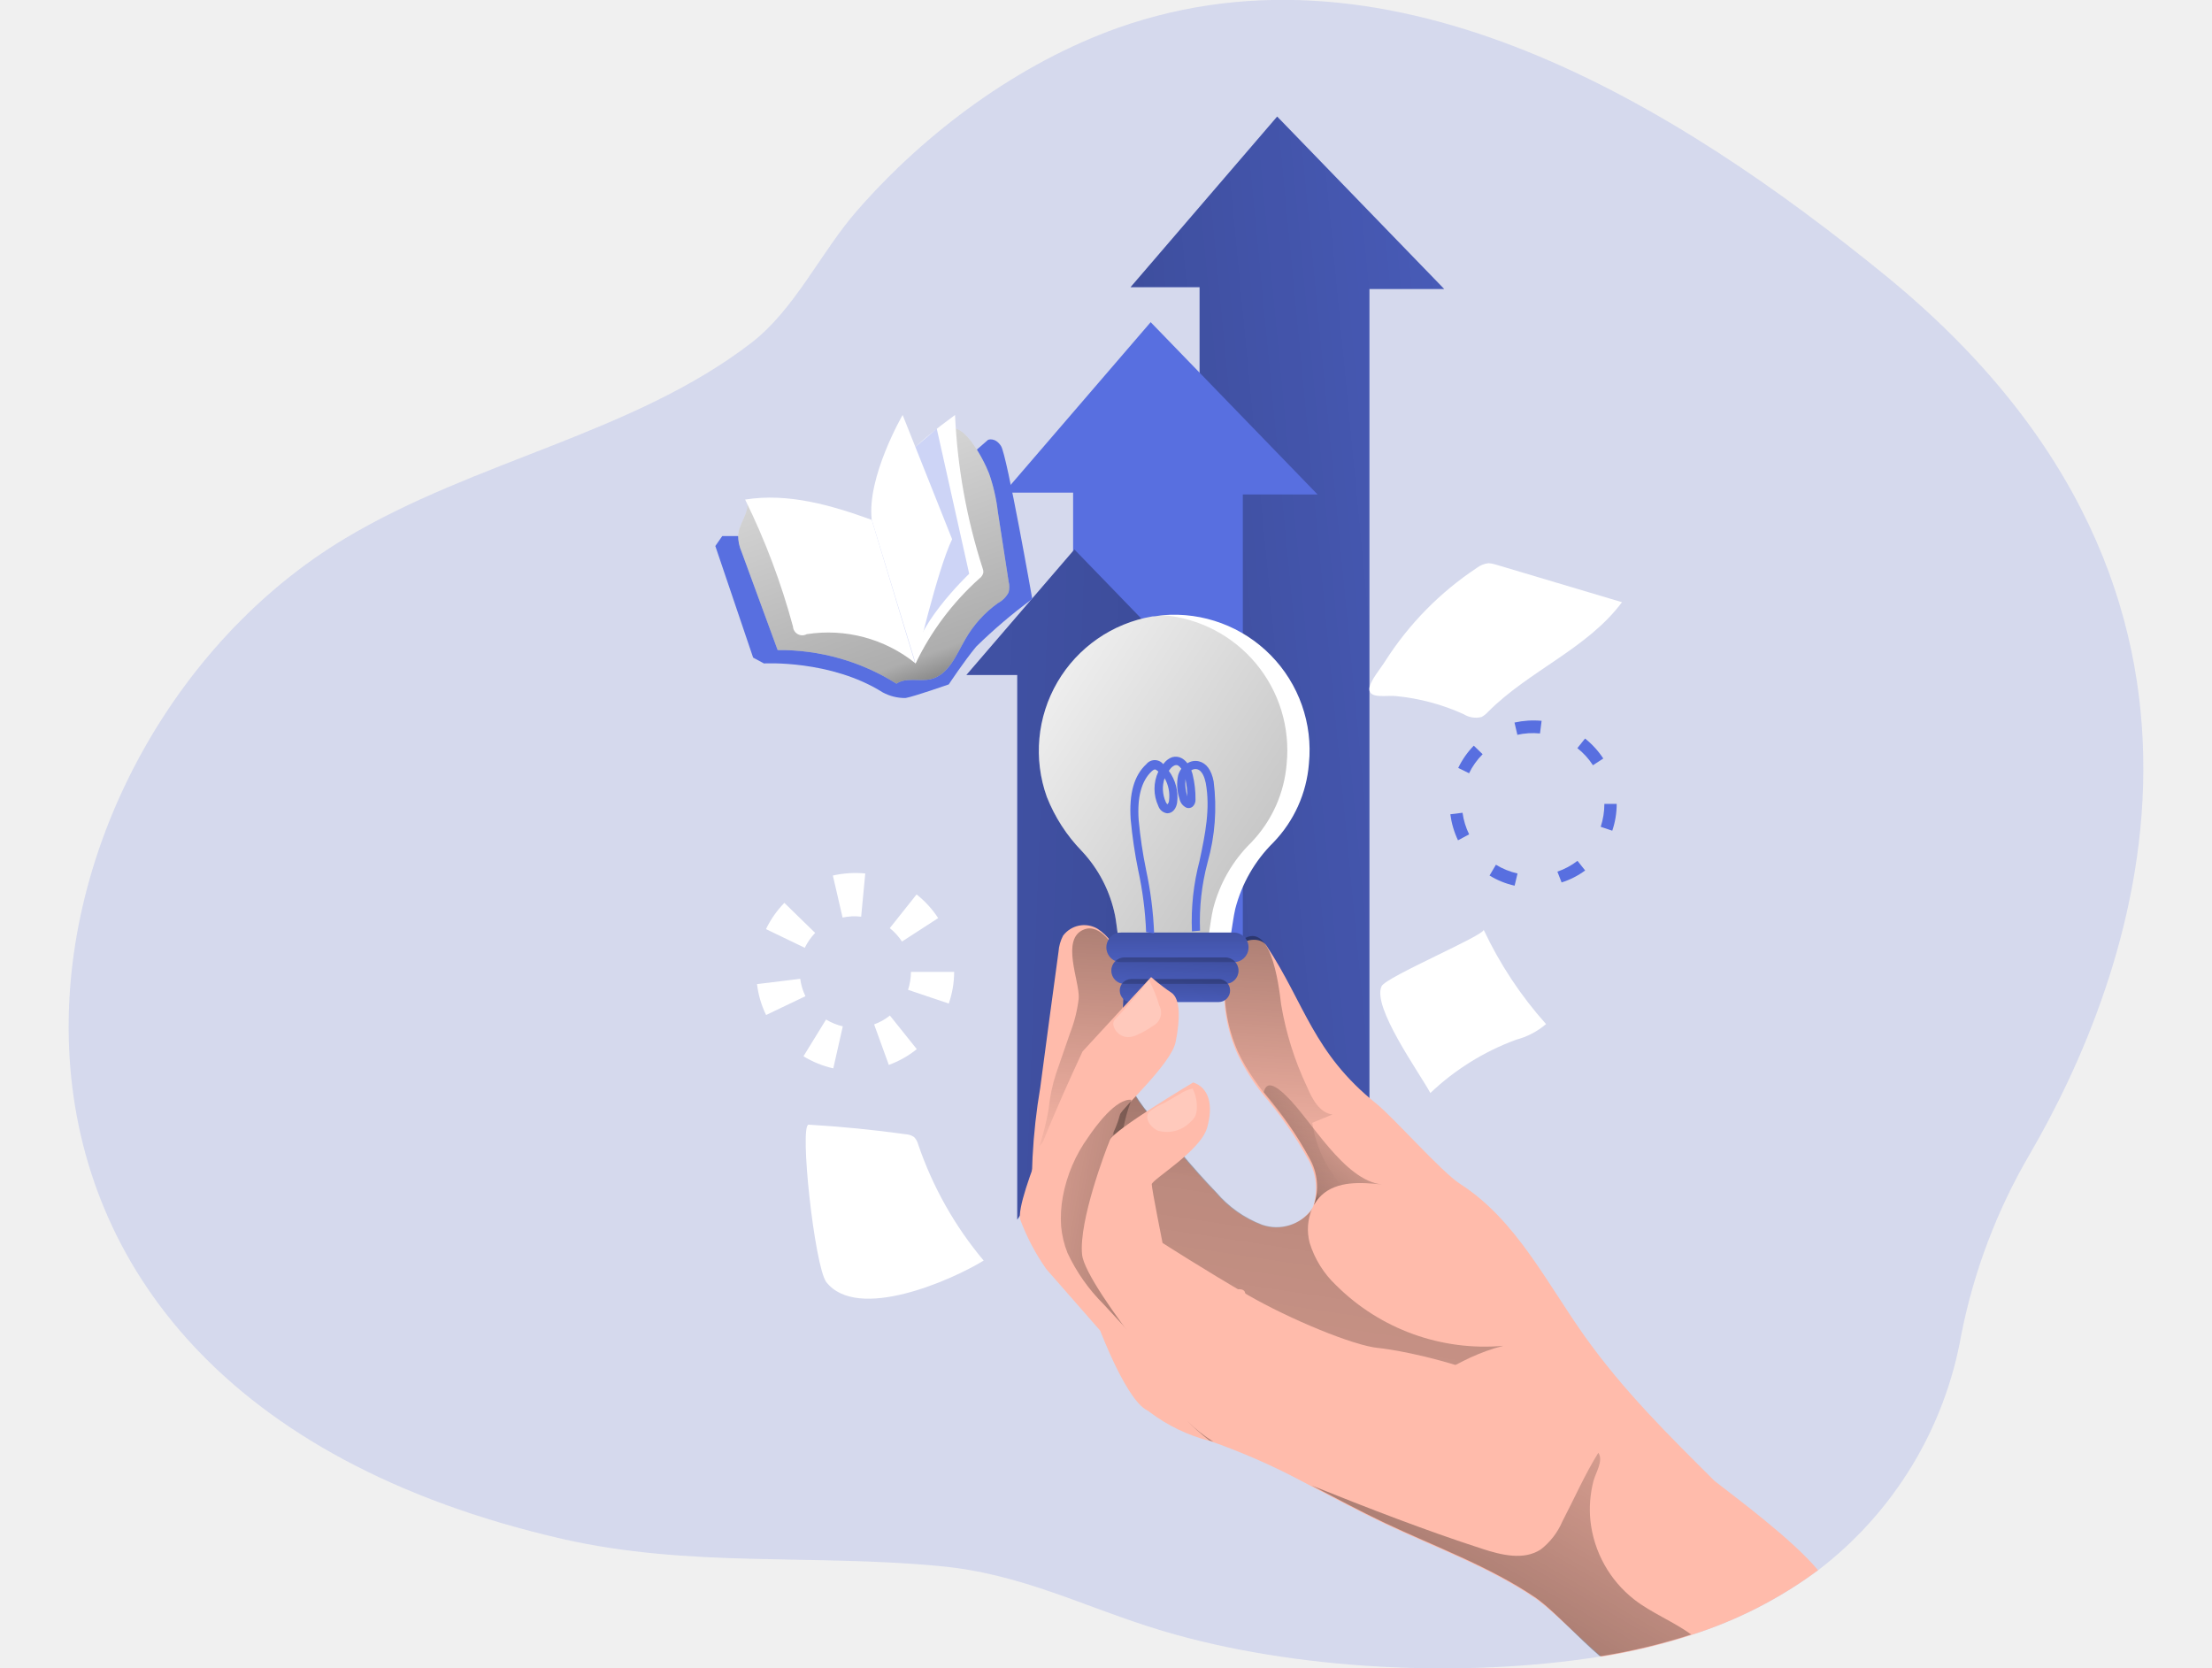
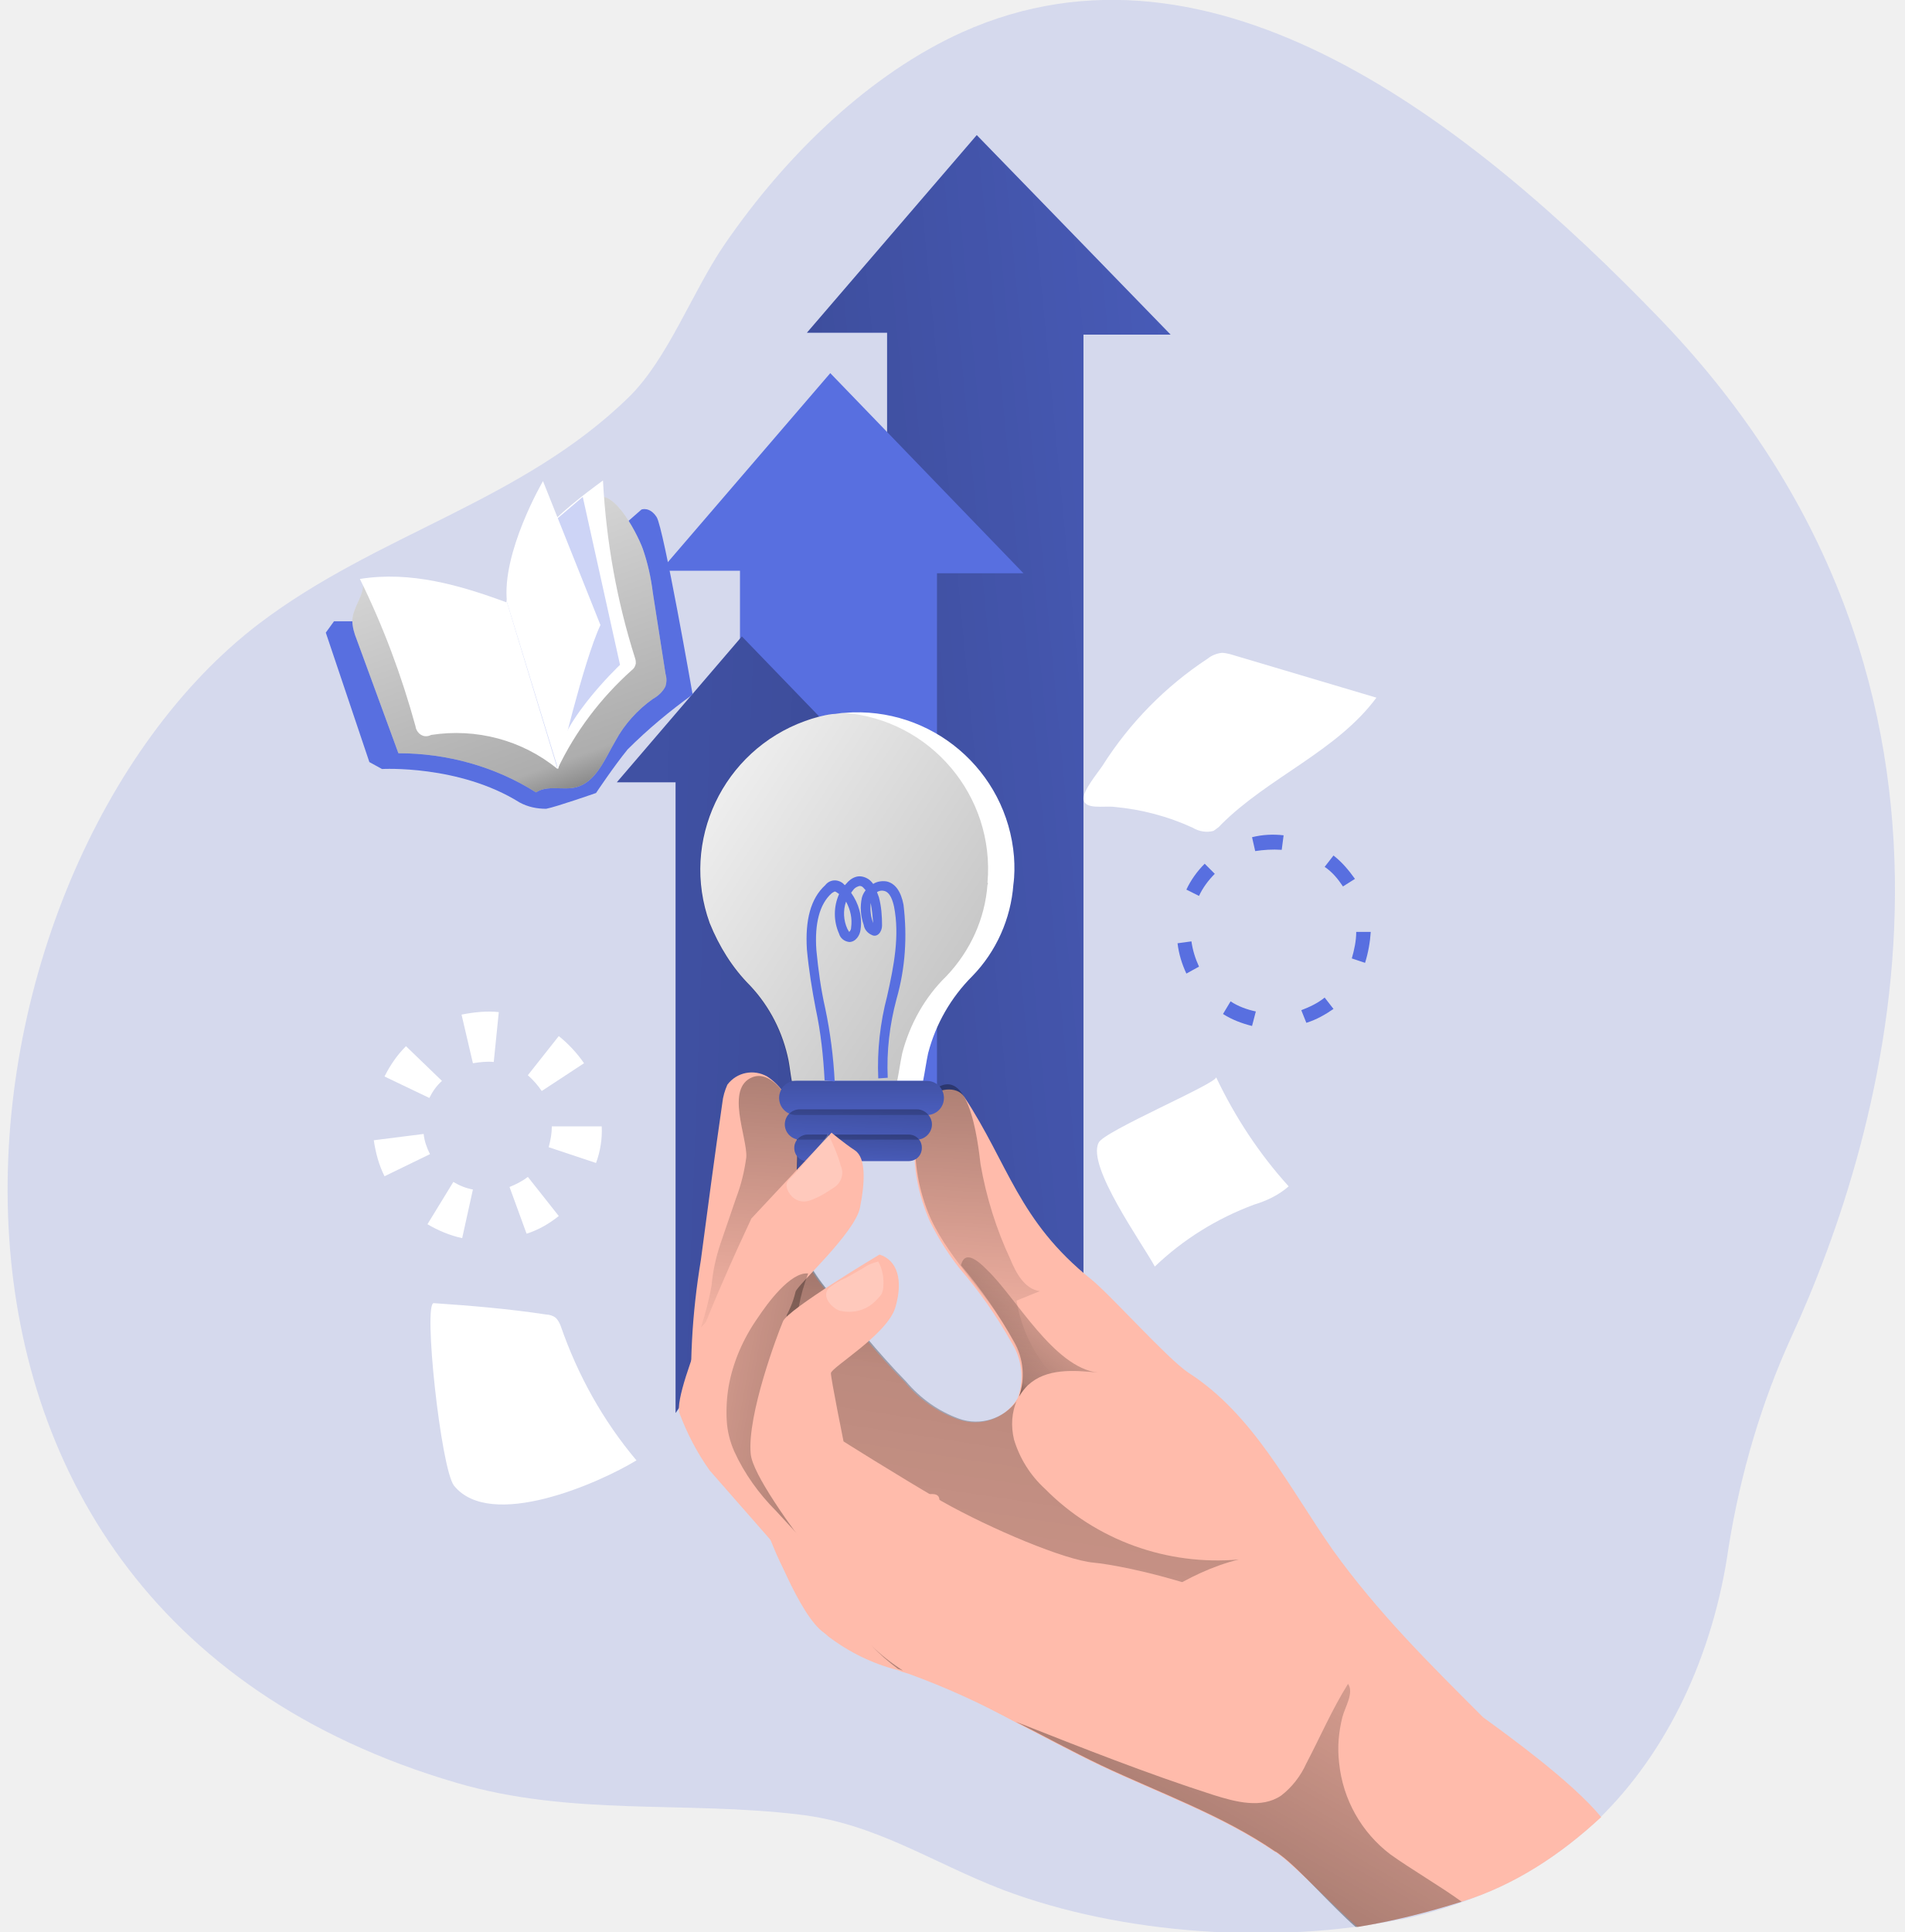
- <svg xmlns="http://www.w3.org/2000/svg" xmlns:xlink="http://www.w3.org/1999/xlink" id="Layer_1" data-name="Layer 1" viewBox="0 0 192.05 154.33" width="406" height="306" class="illustration styles_illustrationTablet__1DWOa">
-   <defs>
-     <linearGradient id="linear-gradient" x1="68.94" y1="61.82" x2="175.79" y2="51.55" gradientUnits="userSpaceOnUse">
-       <stop offset="0.01" />
-       <stop offset="0.13" stop-opacity="0.69" />
-       <stop offset="0.25" stop-opacity="0.32" />
-       <stop offset="1" stop-opacity="0" />
-     </linearGradient>
-     <linearGradient id="linear-gradient-2" x1="148.15" y1="83.99" x2="-27.05" y2="77.57" xlink:href="#linear-gradient" />
-     <linearGradient id="linear-gradient-3" x1="125.45" y1="117.39" x2="133.94" y2="106.34" gradientUnits="userSpaceOnUse">
-       <stop offset="0.01" />
-       <stop offset="0.08" stop-opacity="0.69" />
-       <stop offset="0.21" stop-opacity="0.32" />
-       <stop offset="1" stop-opacity="0" />
-     </linearGradient>
-     <linearGradient id="linear-gradient-4" x1="136.03" y1="70.41" x2="115.61" y2="204.53" xlink:href="#linear-gradient-3" />
-     <linearGradient id="linear-gradient-5" x1="120.25" y1="86.57" x2="118.56" y2="115.71" xlink:href="#linear-gradient-3" />
-     <linearGradient id="linear-gradient-6" x1="151.57" y1="102.32" x2="95.16" y2="65.36" xlink:href="#linear-gradient" />
-     <linearGradient id="linear-gradient-7" x1="102.66" y1="82.43" x2="102.63" y2="92.77" xlink:href="#linear-gradient" />
-     <linearGradient id="linear-gradient-8" x1="102.71" y1="84.95" x2="102.06" y2="95.47" xlink:href="#linear-gradient" />
-     <linearGradient id="linear-gradient-9" x1="102.57" y1="87.8" x2="102.21" y2="96.23" xlink:href="#linear-gradient" />
-     <linearGradient id="linear-gradient-10" x1="119.33" y1="120.8" x2="92.44" y2="116.02" xlink:href="#linear-gradient-3" />
-     <linearGradient id="linear-gradient-11" x1="118.23" y1="139.25" x2="118.91" y2="138.08" xlink:href="#linear-gradient-3" />
-     <linearGradient id="linear-gradient-12" x1="140.61" y1="160.75" x2="161.44" y2="124.7" xlink:href="#linear-gradient-3" />
-     <linearGradient id="linear-gradient-13" x1="96.77" y1="79.52" x2="79.1" y2="30.37" xlink:href="#linear-gradient" />
-   </defs>
-   <path d="M195.33,113.16A53.59,53.59,0,0,0,189,129.85a35.06,35.06,0,0,1-13.25,21.81,40,40,0,0,1-11.75,6,55.59,55.59,0,0,1-8.32,2l-.15,0c-12.6,2-28.29,1.26-40.49-2.39-7.2-2.16-12.94-5.3-20.7-6-11.74-1.11-23.14.16-34.82-2.5C-3.26,134.37,7.33,75.37,39.38,56.16,51.44,48.93,66.12,46.43,77,38.05c4-3.08,6.42-8.36,9.71-12.15,6.41-7.37,15-13.71,24.21-17C136.55-.15,162.8,16.19,182,31.84,218.56,61.68,204.6,97.24,195.33,113.16Z" transform="translate(-13.8 -6.32)" fill="#586FE0" opacity="0.18" style="isolation: isolate;" />
-   <polygon points="104.69 88.86 104.69 26.58 98.3 26.58 111.87 10.79 127.33 26.75 120.41 26.75 120.41 103.77 104.69 88.86" fill="#586FE0" />
-   <polygon points="104.69 88.86 104.69 26.58 98.3 26.58 111.87 10.79 127.33 26.75 120.41 26.75 120.41 103.77 104.69 88.86" fill="url(#linear-gradient)" />
-   <polygon points="92.98 90.22 92.98 45.6 86.58 45.6 100.16 29.82 115.61 45.77 108.69 45.77 108.69 90.62 92.98 90.22" fill="#586FE0" />
-   <polygon points="87.81 112.89 87.81 62.48 83.1 62.48 93.1 50.86 104.47 62.6 99.38 62.6 99.38 95.61 87.81 112.89" fill="#586FE0" />
-   <polygon points="87.81 112.89 87.81 62.48 83.1 62.48 93.1 50.86 104.47 62.6 99.38 62.6 99.38 95.61 87.81 112.89" fill="url(#linear-gradient-2)" />
-   <path d="M175.74,151.66a40,40,0,0,1-11.75,6,55.59,55.59,0,0,1-8.32,2c-2-1.75-4.27-4-5.71-5.11-.16-.12-.3-.23-.44-.32-4.21-2.85-9.29-4.7-13.88-6.87-2.3-1.09-4.53-2.3-6.79-3.47a63.75,63.75,0,0,0-8.58-3.9l-.5-.17-.38-.13a15.78,15.78,0,0,1-5.5-2.65c-1.64-1.43-2.58-3.47-3.6-5.38-1.57-2.94-2.11-6.79-5.22-8-1.41-.54-1.88-2.27-2-3.75a55.53,55.53,0,0,1,.67-12.93q.83-6.28,1.69-12.57a3.77,3.77,0,0,1,.42-1.48,2.44,2.44,0,0,1,3.18-.65,4.59,4.59,0,0,1,2,2.84c1.08,3.81-.63,8.15,1,11.73l0,.07a13.86,13.86,0,0,0,1.76,2.56c2,2.48,4,5,6.19,7.22a10.26,10.26,0,0,0,4.24,3,4,4,0,0,0,4.63-1.44.05.05,0,0,0,0,0l.14-.25a5.32,5.32,0,0,0-.43-4.35,36.34,36.34,0,0,0-4.22-6.06,20.37,20.37,0,0,1-2.33-3.7,14.06,14.06,0,0,1-1.21-6.86,4.76,4.76,0,0,1,1-3c.76-.79,2.31-1.08,2.9-.16,3.53,5.36,4.32,9.92,10.12,14.57,1.57,1.25,6.09,6.37,7.78,7.45,5.17,3.31,8,9.14,11.57,14.15s7.77,9.15,12,13.36C168,144.84,173.34,148.78,175.74,151.66Z" transform="translate(-13.8 -6.32)" fill="#ffbbab" />
-   <path d="M128.65,113.5a35.92,35.92,0,0,0-4.22-6.08c.19-.82.74-1,2.12.38,2.26,2.17,5.29,7.78,8.83,8.16-1.95-.21-4.16-.35-5.61,1a3.49,3.49,0,0,0-.69.89A5.27,5.27,0,0,0,128.65,113.5Z" transform="translate(-13.8 -6.32)" fill="url(#linear-gradient-3)" />
-   <path d="M146.61,130.89c-8.55,2.14-12.74,10.91-17.14,3.27-.42,1.73-6.37-9.45-6.79-7.72.66-2.62-6.38,2.27-8.47.56s.88-9.94-1.56-8.76A17.15,17.15,0,0,1,110.89,106l1.2.9a13.93,13.93,0,0,0,1.76,2.57c2,2.47,4,4.94,6.19,7.21a10.47,10.47,0,0,0,4.24,3,4.09,4.09,0,0,0,4.63-1.44.09.09,0,0,0,0-.06,4.91,4.91,0,0,0-.23,3.19,9.1,9.1,0,0,0,2.46,3.93A19.48,19.48,0,0,0,146.61,130.89Z" transform="translate(-13.8 -6.32)" fill="url(#linear-gradient-4)" />
-   <path d="M133.52,117.76a9.86,9.86,0,0,1-5.19,4.94,44.85,44.85,0,0,0,3.64,5.2,41.49,41.49,0,0,1-6.44-4.65c-2-1.81-4.41-4-7.08-3.41-1.82.39-3.46,2.06-5.39.51a3.92,3.92,0,0,1-1.22-1.82c-.64-2-1.32-3.94-1.85-6a9.92,9.92,0,0,1-.53-2.75c0-.49.37-1.85-.6-1.38a16.36,16.36,0,0,0-5.2,4,23.88,23.88,0,0,0,.85-3.38,15.49,15.49,0,0,1,.7-3.35l1.28-3.7a13,13,0,0,0,.81-3.23c.11-1.58-1.72-5.54.5-6.39,1.46-.57,2.88,1.54,3.21,2.68,1.08,3.8-.63,8.14,1,11.72a18.47,18.47,0,0,0,2.34,3.33,76.7,76.7,0,0,0,5.41,6.27c1.55,1.61,3.3,3.26,5.67,3.42a3.78,3.78,0,0,0,2.64-.76c1.8-1.42,1.39-3.74.53-5.54-1.69-3.55-4.9-6.2-6.55-9.77a14.29,14.29,0,0,1-1.21-6.86,4.71,4.71,0,0,1,1-3c3.21-3.36,4,3.84,4.2,5.48a29,29,0,0,0,2.39,7.59c.47,1.12,1.15,2.41,2.36,2.57l-1.87.77A11.25,11.25,0,0,0,133.52,117.76Z" transform="translate(-13.8 -6.32)" fill="url(#linear-gradient-5)" />
-   <path d="M128.61,77a11.83,11.83,0,0,1-3.29,7.3,13.28,13.28,0,0,0-3.53,6.15c-.16.71-.25,1.45-.38,2.23H110.9c-.08-.53-.13-1.07-.23-1.59a12.28,12.28,0,0,0-3.09-6,15.19,15.19,0,0,1-3.23-5,12.62,12.62,0,0,1,9.76-16.71c.33,0,.67-.09,1-.12A12.54,12.54,0,0,1,128.61,77Z" transform="translate(-13.8 -6.32)" fill="#fff" style="isolation: isolate;" />
-   <path d="M126.55,77a11.87,11.87,0,0,1-3.28,7.3,13.11,13.11,0,0,0-3.53,6.15c-.17.71-.25,1.45-.38,2.23H110.9c-.08-.53-.13-1.07-.23-1.59a12.28,12.28,0,0,0-3.09-6,15.19,15.19,0,0,1-3.23-5,12.62,12.62,0,0,1,9.76-16.71c.33,0,.67-.09,1-.12A12.55,12.55,0,0,1,126.55,77Z" transform="translate(-13.8 -6.32)" fill="url(#linear-gradient-6)" />
-   <rect x="96.06" y="86.32" width="13.16" height="2.74" rx="1.37" fill="#586FE0" />
-   <rect x="96.52" y="88.62" width="11.77" height="2.45" rx="1.22" fill="#586FE0" />
-   <rect x="97.3" y="90.62" width="10.21" height="2.13" rx="1.06" fill="#586FE0" />
-   <rect x="96.06" y="86.32" width="13.16" height="2.74" rx="1.37" fill="url(#linear-gradient-7)" />
-   <rect x="96.52" y="88.62" width="11.77" height="2.45" rx="1.22" fill="url(#linear-gradient-8)" />
-   <rect x="97.3" y="90.62" width="10.21" height="2.13" rx="1.06" fill="url(#linear-gradient-9)" />
-   <path d="M113.54,92.6a33.29,33.29,0,0,0-.73-5.71,43.28,43.28,0,0,1-.7-4.72c-.16-2.39.31-4.07,1.45-5.12a1,1,0,0,1,1.56,0l.1-.12a1.63,1.63,0,0,1,.75-.53,1.19,1.19,0,0,1,.9.12,1.74,1.74,0,0,1,.49.45,1.38,1.38,0,0,1,1.07-.18c.69.17,1.16.81,1.36,1.86a18.78,18.78,0,0,1-.56,7.49,21.27,21.27,0,0,0-.7,6.32l-.75.07a21.92,21.92,0,0,1,.71-6.55c.53-2.48,1-4.83.57-7.18-.09-.43-.3-1.16-.81-1.28a.64.64,0,0,0-.53.11,2.32,2.32,0,0,1,.13.4,9.3,9.3,0,0,1,.26,2.29.84.84,0,0,1-.25.65.59.59,0,0,1-.57.12,1.14,1.14,0,0,1-.66-.83,4.15,4.15,0,0,1-.13-2.17,1.93,1.93,0,0,1,.3-.61,1,1,0,0,0-.31-.31.41.41,0,0,0-.32,0,1,1,0,0,0-.38.3,1.49,1.49,0,0,0-.15.2,4.09,4.09,0,0,1,.77,2.93c-.07.51-.38,1-.92,1a1,1,0,0,1-.82-.67,3.75,3.75,0,0,1,0-3.19l0,0c-.18-.17-.29-.21-.34-.2a.6.6,0,0,0-.27.17c-.95.88-1.36,2.4-1.21,4.52a42.36,42.36,0,0,0,.69,4.63,34.41,34.41,0,0,1,.74,5.85Zm1.71-14.25a3,3,0,0,0,.1,2.18c.08.18.15.23.17.23a.54.54,0,0,0,.14-.35A3.29,3.29,0,0,0,115.25,78.35Zm1.93.08a4.05,4.05,0,0,0,.18,1.61v0A9,9,0,0,0,117.18,78.43Z" transform="translate(-13.8 -6.32)" fill="#586FE0" />
-   <path d="M106.74,105.63s-5.39,11.67-4.85,13.59a20.33,20.33,0,0,0,2.41,4.57l5,5.71s2.57,6.85,4.54,7.45,4.62,1.2,4.62,1.2-9.42-13.41-10.34-14.94,1.36-10.14,2-11.37a8.39,8.39,0,0,0,1-2.35c.1-.51,4.74-4.68,5.15-6.72s.48-4-.41-4.58S114,96.76,114,96.76l-6.35,6.89Z" transform="translate(-13.8 -6.32)" fill="#ffbbab" />
-   <path d="M105.83,117.08a11,11,0,0,0-.16,2.74,8.74,8.74,0,0,0,.59,2.47,16.56,16.56,0,0,0,3.35,4.76q1.86,2.05,3.76,4c1.11-3.9-.26-8-1.3-11.93s-1.31-7.31.11-11c-1.4-.16-3.3,2.42-4,3.46A13.6,13.6,0,0,0,105.83,117.08Z" transform="translate(-13.8 -6.32)" fill="url(#linear-gradient-10)" />
-   <path d="M117.9,106.51s-7.34,4.37-7.72,5.33-2.88,7.48-2.57,10.6S119,138.56,119,138.56s23.71,13.4,28.26,12.76,10.08-8.35,5.37-13.17-15.35-6.85-17.61-7.06-8.19-2.66-12.08-4.91-7.88-4.81-7.88-4.81-1-5-1-5.43,4.5-3.07,5.12-5.22S119.33,107,117.9,106.51Z" transform="translate(-13.8 -6.32)" fill="#ffbbab" />
-   <path d="M111.86,102.32a2.14,2.14,0,0,0,.89-.23,8.41,8.41,0,0,0,1.43-.82,1.37,1.37,0,0,0,.58-1.87,13.37,13.37,0,0,0-1-2.45c.08.15-1.07,1.43-1.21,1.6-.44.55-.91,1.08-1.39,1.6s-.8.66-.6,1.25A1.44,1.44,0,0,0,111.86,102.32Z" transform="translate(-13.8 -6.32)" fill="#fff" opacity="0.21" />
-   <path d="M114.71,111a3.05,3.05,0,0,0,3-.9,1.47,1.47,0,0,0,.39-.5,1.79,1.79,0,0,0,.12-.52,3.69,3.69,0,0,0-.38-2,3.27,3.27,0,0,0-1.17.5l-1.42.82a6,6,0,0,0-1.43.84C113.28,109.9,114.12,110.83,114.71,111Z" transform="translate(-13.8 -6.32)" fill="#fff" opacity="0.21" />
-   <path d="M117.27,137.77a14,14,0,0,0,2.5,2l-.38-.13A17.5,17.5,0,0,1,117.27,137.77Z" transform="translate(-13.8 -6.32)" fill="url(#linear-gradient-11)" />
-   <path d="M164,157.61a55.59,55.59,0,0,1-8.32,2l-.15,0c-1.94-1.66-4.08-4-5.56-5.13-.16-.12-.3-.23-.44-.32-4.21-2.85-9.29-4.7-13.88-6.87-2.3-1.09-4.53-2.3-6.79-3.47,5.22,2.09,10.45,4.13,15.79,5.86,1.78.58,3.85,1.09,5.42.06a6.52,6.52,0,0,0,2-2.59c1.1-2.11,2.08-4.35,3.33-6.36.51.73-.26,1.85-.46,2.65a10.51,10.51,0,0,0-.27,3.66,10.73,10.73,0,0,0,4.06,7.28C160.33,155.62,162.33,156.4,164,157.61Z" transform="translate(-13.8 -6.32)" fill="url(#linear-gradient-12)" />
-   <path d="M84.58,105.21a9.11,9.11,0,0,1-2.76-1.12l2.09-3.4a5.38,5.38,0,0,0,1.55.63Zm5.14-.32-1.36-3.75a5.13,5.13,0,0,0,1.46-.82l2.49,3.11A9,9,0,0,1,89.72,104.89Zm-11.36-4.62a8.9,8.9,0,0,1-.84-2.86l4-.49A5.32,5.32,0,0,0,82,98.53Zm16.91-1.06L91.5,97.94a5.44,5.44,0,0,0,.27-1.66l4,0v0A9.09,9.09,0,0,1,95.27,99.21ZM81.94,94.05l-3.59-1.73a9.26,9.26,0,0,1,1.7-2.43l2.85,2.78A5.51,5.51,0,0,0,81.94,94.05Zm9-.58a5.34,5.34,0,0,0-1.13-1.24l2.48-3.12a9.21,9.21,0,0,1,2,2.19Zm-5.5-2.22-.9-3.89a9.52,9.52,0,0,1,3-.19l-.38,4A5.26,5.26,0,0,0,85.44,91.25Z" transform="translate(-13.8 -6.32)" fill="#fff" />
-   <path d="M147.65,88.3a7.55,7.55,0,0,1-2.32-.94l.59-1a6.57,6.57,0,0,0,2,.81ZM152,88,151.61,87a6.46,6.46,0,0,0,1.86-1l.71.89A7.39,7.39,0,0,1,152,88Zm-9.59-3.9a8.07,8.07,0,0,1-.71-2.41l1.13-.14a6.57,6.57,0,0,0,.61,2Zm14.28-.89-1.07-.36a6.87,6.87,0,0,0,.34-2.12l1.14,0v0A7.68,7.68,0,0,1,156.68,83.24Zm-13.26-5.32-1-.49a7.79,7.79,0,0,1,1.44-2.06l.82.79A6.49,6.49,0,0,0,143.42,77.92Zm11.47-.74a6.55,6.55,0,0,0-1.44-1.58l.71-.89a7.83,7.83,0,0,1,1.69,1.85Zm-7-2.84-.26-1.11a8.16,8.16,0,0,1,2.51-.16L150,74.21A6.64,6.64,0,0,0,147.88,74.34Z" transform="translate(-13.8 -6.32)" fill="#586FE0" />
-   <path d="M103.66,74.71" transform="translate(-13.8 -6.32)" fill="#586FE0" />
-   <path d="M75.72,55.94H74.3l-.64.92,3.5,10.33,1,.54s6.17-.36,11,2.68a4.32,4.32,0,0,0,2.11.52c.83-.15,4-1.26,4-1.26s1.39-2.11,2.54-3.5A48.27,48.27,0,0,1,103,61.76s-2.34-13.3-2.89-14.15-1.2-.58-1.2-.58l-10.57,9.2Z" transform="translate(-13.8 -6.32)" fill="#586FE0" />
-   <path d="M99,50.15a16.44,16.44,0,0,1,.81,3.53l1,6.47a2,2,0,0,1,0,1,2.39,2.39,0,0,1-1,1,10.53,10.53,0,0,0-3,3.32c-.84,1.46-1.56,3.32-3.2,3.71-1,.25-2.29-.2-3.18.42a20.32,20.32,0,0,0-11-3.11l-3.33-9.07a3.82,3.82,0,0,1-.33-1.55c.07-1.12,1.09-2.12.82-3.21a46.46,46.46,0,0,0,15.37,3.06,1.07,1.07,0,0,0,1.33-1c.32-1.32.61-2.64.88-4,.19-.94.16-3.74.77-4.41C96.38,44.75,98.48,48.8,99,50.15Z" transform="translate(-13.8 -6.32)" fill="#fff" />
-   <path d="M99,50.15a16.44,16.44,0,0,1,.81,3.53l1,6.47a2,2,0,0,1,0,1,2.39,2.39,0,0,1-1,1,10.53,10.53,0,0,0-3,3.32c-.84,1.46-1.56,3.32-3.2,3.71-1,.25-2.29-.2-3.18.42a20.32,20.32,0,0,0-11-3.11l-3.33-9.07a3.82,3.82,0,0,1-.33-1.55c.07-1.12,1.09-2.12.82-3.21a46.46,46.46,0,0,0,15.37,3.06,1.07,1.07,0,0,0,1.33-1c.32-1.32.61-2.64.88-4,.19-.94.16-3.74.77-4.41C96.38,44.75,98.48,48.8,99,50.15Z" transform="translate(-13.8 -6.32)" fill="url(#linear-gradient-13)" />
-   <path d="M76.42,52.56a64.87,64.87,0,0,1,4.43,11.76.86.86,0,0,0,1.27.7A12.87,12.87,0,0,1,92.2,67.73a25.28,25.28,0,0,1,5.9-7.86.9.9,0,0,0,.37-.55.82.82,0,0,0-.06-.38,54.16,54.16,0,0,1-2.56-14.21c-3.42,2.52-7.12,5.5-7.71,9.71C84.42,53.09,80.41,51.92,76.42,52.56Z" transform="translate(-13.8 -6.32)" fill="#fff" />
-   <path d="M92.16,47.71l2-1.71,3,13.43s-5.54,5.27-5,8.3L88.14,54.44S90.14,49.42,92.16,47.71Z" transform="translate(-13.8 -6.32)" fill="#586FE0" opacity="0.3" />
-   <path d="M88.14,54.44,92.2,67.73s2-8.64,3.38-11.5L91,44.73S87.67,50.47,88.14,54.44Z" transform="translate(-13.8 -6.32)" fill="#fff" />
-   <path d="M144.13,58.9a2.21,2.21,0,0,1,1.1-.45,2.48,2.48,0,0,1,.65.12l11.71,3.49c-3.2,4.3-8.61,6.34-12.39,10.14a2.24,2.24,0,0,1-.62.49,2.16,2.16,0,0,1-1.66-.27,19.69,19.69,0,0,0-6.26-1.67c-.87-.09-2.44.27-2.46-.64,0-.71,1.12-2,1.5-2.64A29.18,29.18,0,0,1,144.13,58.9Z" transform="translate(-13.8 -6.32)" fill="#fff" />
-   <path d="M144.78,92.37a36.25,36.25,0,0,0,5.78,8.74,7,7,0,0,1-2.78,1.45,23.11,23.11,0,0,0-7.93,4.93c-1-1.86-5.44-8-4.51-9.89C135.78,96.72,145,92.84,144.78,92.37Z" transform="translate(-13.8 -6.32)" fill="#fff" />
-   <path d="M82.3,110.42c3,.18,6,.47,9,.89a1.44,1.44,0,0,1,.76.26,1.52,1.52,0,0,1,.38.68A33.51,33.51,0,0,0,98.5,123c-3,1.84-11.67,5.66-14.56,2C82.84,123.56,81.42,110.37,82.3,110.42Z" transform="translate(-13.8 -6.32)" fill="#fff" />
+ <svg xmlns="http://www.w3.org/2000/svg" version="1.1" id="Layer_1" x="0px" y="0px" viewBox="0 0 301.7 306" style="enable-background:new 0 0 301.7 306;" xml:space="preserve">
+   <style type="text/css">
+ 	.st0{opacity:0.18;fill:#586FE0;enable-background:new    ;}
+ 	.st1{fill:#586FE0;}
+ 	.st2{fill:url(#SVGID_1_);}
+ 	.st3{fill:url(#SVGID_2_);}
+ 	.st4{fill:#FFBBAB;}
+ 	.st5{fill:url(#SVGID_3_);}
+ 	.st6{fill:url(#SVGID_4_);}
+ 	.st7{fill:url(#SVGID_5_);}
+ 	.st8{fill:#FFFFFF;}
+ 	.st9{fill:url(#SVGID_6_);}
+ 	.st10{fill:url(#SVGID_7_);}
+ 	.st11{fill:url(#SVGID_8_);}
+ 	.st12{fill:url(#SVGID_9_);}
+ 	.st13{fill:url(#SVGID_10_);}
+ 	.st14{opacity:0.21;fill:#FFFFFF;enable-background:new    ;}
+ 	.st15{fill:url(#SVGID_11_);}
+ 	.st16{fill:url(#SVGID_12_);}
+ 	.st17{fill:url(#SVGID_13_);}
+ 	.st18{opacity:0.3;fill:#586FE0;enable-background:new    ;}
+ </style>
+   <path class="st0" d="M283.7,211.8c-4.7,10.3-8,21.4-9.9,33.1c-2.4,17.2-9.7,32.6-20.6,43.2c-5.5,5.2-11.7,9.2-18.3,11.9  c-4.2,1.7-8.6,3.1-12.9,4h-0.2c-19.6,4-44,2.5-63-4.7c-11.2-4.3-20.1-10.5-32.2-11.9c-18.3-2.2-36,0.3-54.2-5  C-25.3,253.9-8.9,136.9,41,98.8c18.8-14.3,41.6-19.3,58.6-35.9c6.2-6.1,10-16.6,15.1-24.1c10-14.6,23.3-27.2,37.7-33.7  c39.9-17.9,80.7,14.5,110.6,45.5C319.9,109.8,298.2,180.3,283.7,211.8z" />
+   <polygon class="st1" points="140.5,176.2 140.5,52.7 127.8,52.7 154.7,21.4 185.4,53 171.6,53 171.6,205.8 " />
+   <linearGradient id="SVGID_1_" gradientUnits="userSpaceOnUse" x1="65.057" y1="193.131" x2="171.907" y2="203.401" gradientTransform="matrix(1.9828 0 0 -1.9828 -59.414 505.5011)">
+     <stop offset="1.000000e-02" style="stop-color:#000000" />
+     <stop offset="0.13" style="stop-color:#000000;stop-opacity:0.69" />
+     <stop offset="0.25" style="stop-color:#000000;stop-opacity:0.32" />
+     <stop offset="1" style="stop-color:#000000;stop-opacity:0" />
+   </linearGradient>
+   <polygon class="st2" points="140.5,176.2 140.5,52.7 127.8,52.7 154.7,21.4 185.4,53 171.6,53 171.6,205.8 " />
+   <polygon class="st1" points="117.2,178.9 117.2,90.4 104.6,90.4 131.5,59.1 162.1,90.8 148.4,90.8 148.4,179.7 " />
+   <polygon class="st1" points="107,223.8 107,123.9 97.7,123.9 117.5,100.8 140,124.1 129.9,124.1 129.9,189.6 " />
+   <linearGradient id="SVGID_2_" gradientUnits="userSpaceOnUse" x1="144.267" y1="170.958" x2="-30.933" y2="177.379" gradientTransform="matrix(1.9828 0 0 -1.9828 -59.414 505.5011)">
+     <stop offset="1.000000e-02" style="stop-color:#000000" />
+     <stop offset="0.13" style="stop-color:#000000;stop-opacity:0.69" />
+     <stop offset="0.25" style="stop-color:#000000;stop-opacity:0.32" />
+     <stop offset="1" style="stop-color:#000000;stop-opacity:0" />
+   </linearGradient>
+   <polygon class="st3" points="107,223.8 107,123.9 97.7,123.9 117.5,100.8 140,124.1 129.9,124.1 129.9,189.6 " />
+   <path class="st4" d="M253.6,287.8c-6.5,6-13.7,10.8-22.1,13.4c-5.4,1.7-10.9,3.1-16.5,4c-4-3.5-9.3-9.1-12.2-11.3  c-0.3-0.2-0.6-0.5-0.9-0.6c-8.3-5.7-18.4-9.3-27.5-13.6c-4.6-2.2-9-4.6-13.5-6.9c-5.5-3-11.2-5.6-17-7.7l-1-0.3l-0.8-0.3  c-3.9-1-7.6-2.8-10.9-5.3c-3.3-2.8-5.1-6.9-7.1-10.7c-3.1-5.8-4.2-13.5-10.4-15.9c-2.8-1.1-3.7-4.5-4-7.4  c-0.6-8.6-0.1-17.2,1.3-25.6c1.1-8.3,2.2-16.6,3.4-24.9c0.1-1,0.4-2,0.8-2.9c1.5-2,4.2-2.5,6.3-1.3c2,1.3,3.4,3.3,4,5.6  c2.1,7.6-1.2,16.2,2,23.3v0.1c1,1.8,2.1,3.5,3.5,5.1c4,4.9,7.9,9.9,12.3,14.3c2.2,2.7,5.1,4.7,8.4,5.9c3.4,1.2,7.1,0.1,9.2-2.9l0,0  l0.3-0.5c1-2.9,0.7-6-0.9-8.6c-2.4-4.3-5.2-8.3-8.4-12c-1.8-2.3-3.3-4.7-4.6-7.3c-1.9-4.3-2.8-8.9-2.4-13.6c0-2.2,0.7-4.2,2-5.9  c1.5-1.6,4.6-2.1,5.8-0.3c7,10.6,8.6,19.7,20.1,28.9c3.1,2.5,12.1,12.6,15.4,14.8c10.3,6.6,15.9,18.1,22.9,28.1  c7.1,9.9,15.4,18.1,23.8,26.5C238.6,274.7,248.9,282.1,253.6,287.8z" />
+   <linearGradient id="SVGID_3_" gradientUnits="userSpaceOnUse" x1="121.566" y1="137.559" x2="130.056" y2="148.608" gradientTransform="matrix(1.9828 0 0 -1.9828 -86.7761 492.9701)">
+     <stop offset="1.000000e-02" style="stop-color:#000000" />
+     <stop offset="8.000000e-02" style="stop-color:#000000;stop-opacity:0.69" />
+     <stop offset="0.21" style="stop-color:#000000;stop-opacity:0.32" />
+     <stop offset="1" style="stop-color:#000000;stop-opacity:0" />
+   </linearGradient>
+   <path class="st5" d="M160.6,212.5c-2.4-4.3-5.2-8.3-8.4-12.1c0.4-1.6,1.5-2,4.2,0.8c4.5,4.3,10.5,15.4,17.5,16.2  c-3.9-0.4-8.2-0.7-11.1,2c-0.5,0.5-1,1.1-1.4,1.8C162.4,218.3,162.1,215.1,160.6,212.5z" />
+   <linearGradient id="SVGID_4_" gradientUnits="userSpaceOnUse" x1="132.156" y1="184.536" x2="111.736" y2="50.416" gradientTransform="matrix(1.9828 0 0 -1.9828 -86.7761 492.9701)">
+     <stop offset="1.000000e-02" style="stop-color:#000000" />
+     <stop offset="8.000000e-02" style="stop-color:#000000;stop-opacity:0.69" />
+     <stop offset="0.21" style="stop-color:#000000;stop-opacity:0.32" />
+     <stop offset="1" style="stop-color:#000000;stop-opacity:0" />
+   </linearGradient>
+   <path class="st6" d="M196.2,247c-17,4.2-25.3,21.6-34,6.5c-0.8,3.4-12.6-18.7-13.5-15.3c1.3-5.2-12.7,4.5-16.8,1.1  c-4.1-3.4,1.7-19.7-3.1-17.4c-4.1-7.4-5.4-16-3.5-24.3l2.4,1.8c1,1.8,2.1,3.5,3.5,5.1c4,4.9,7.9,9.8,12.3,14.3  c2.3,2.7,5.1,4.7,8.4,5.9c3.4,1.2,7.1,0,9.2-2.9c0,0,0-0.1,0-0.1c-0.9,2-1,4.2-0.5,6.3c0.9,3,2.6,5.7,4.9,7.8  C173.6,244,184.9,248,196.2,247z" />
+   <linearGradient id="SVGID_5_" gradientUnits="userSpaceOnUse" x1="116.361" y1="168.378" x2="114.671" y2="139.238" gradientTransform="matrix(1.9828 0 0 -1.9828 -86.7761 492.9701)">
+     <stop offset="1.000000e-02" style="stop-color:#000000" />
+     <stop offset="8.000000e-02" style="stop-color:#000000;stop-opacity:0.69" />
+     <stop offset="0.21" style="stop-color:#000000;stop-opacity:0.32" />
+     <stop offset="1" style="stop-color:#000000;stop-opacity:0" />
+   </linearGradient>
+   <path class="st7" d="M170.3,221c-2.1,4.4-5.8,7.9-10.3,9.8c2.2,3.6,4.6,7,7.2,10.3c-4.5-2.7-8.8-5.7-12.8-9.2c-4-3.6-8.7-7.9-14-6.8  c-3.6,0.8-6.9,4.1-10.7,1c-1.1-0.9-2-2.2-2.4-3.6c-1.3-4-2.6-7.8-3.7-11.9c-0.6-1.8-1-3.6-1.1-5.5c0-1,0.7-3.7-1.2-2.7  c-3.9,1.9-7.4,4.6-10.3,7.9c0.7-2.2,1.3-4.4,1.7-6.7c0.2-2.3,0.7-4.5,1.4-6.6l2.5-7.3c0.8-2.1,1.3-4.2,1.6-6.4  c0.2-3.1-3.4-11,1-12.7c2.9-1.1,5.7,3.1,6.4,5.3c2.1,7.5-1.2,16.1,2,23.2c1.3,2.4,2.9,4.6,4.6,6.6c3.3,4.3,6.9,8.5,10.7,12.4  c3.1,3.2,6.5,6.5,11.2,6.8c1.9,0.2,3.7-0.4,5.2-1.5c3.6-2.8,2.8-7.4,1.1-11c-3.4-7-9.7-12.3-13-19.4c-1.9-4.3-2.7-8.9-2.4-13.6  c0-2.2,0.7-4.3,2-5.9c6.4-6.7,7.9,7.6,8.3,10.9c0.9,5.2,2.5,10.3,4.7,15c0.9,2.2,2.3,4.8,4.7,5.1l-3.7,1.5  C162,212.1,165.3,217.4,170.3,221z" />
+   <path class="st8" d="M160.5,140.1c-0.4,5.4-2.7,10.6-6.5,14.5c-3.4,3.4-5.8,7.6-7,12.2c-0.3,1.4-0.5,2.9-0.8,4.4h-20.8  c-0.2-1.1-0.3-2.1-0.5-3.2c-0.9-4.5-3-8.6-6.1-11.9c-2.8-2.8-4.9-6.2-6.4-9.9c-4.7-13,2.1-27.3,15.1-32c1.4-0.5,2.8-0.9,4.3-1.1  c0.7,0,1.3-0.2,2-0.2c13.7-1.1,25.7,9.1,26.8,22.8C160.7,137.1,160.7,138.7,160.5,140.1z" />
+   <linearGradient id="SVGID_6_" gradientUnits="userSpaceOnUse" x1="147.682" y1="152.62" x2="91.272" y2="189.58" gradientTransform="matrix(1.9828 0 0 -1.9828 -86.7761 492.9701)">
+     <stop offset="1.000000e-02" style="stop-color:#000000" />
+     <stop offset="0.13" style="stop-color:#000000;stop-opacity:0.69" />
+     <stop offset="0.25" style="stop-color:#000000;stop-opacity:0.32" />
+     <stop offset="1" style="stop-color:#000000;stop-opacity:0" />
+   </linearGradient>
+   <path class="st9" d="M156.4,140.1c-0.4,5.4-2.7,10.5-6.5,14.5c-3.4,3.3-5.8,7.6-7,12.2c-0.3,1.4-0.5,2.9-0.8,4.4h-16.8  c-0.2-1.1-0.3-2.1-0.5-3.2c-0.9-4.5-3-8.6-6.1-11.9c-2.8-2.8-4.9-6.2-6.4-9.9c-4.7-13,2.1-27.3,15.1-32c1.4-0.5,2.8-0.9,4.3-1.1  c0.7,0,1.3-0.2,2-0.2c13.7,1.1,23.9,13.2,22.7,26.9C156.5,139.9,156.5,140,156.4,140.1z" />
+   <path class="st1" d="M126.1,171.2h20.7c1.5,0,2.7,1.2,2.7,2.7v0c0,1.5-1.2,2.7-2.7,2.7h-20.7c-1.5,0-2.7-1.2-2.7-2.7v0  C123.4,172.4,124.6,171.2,126.1,171.2z" />
+   <path class="st1" d="M126.7,175.7h18.5c1.3,0,2.4,1.1,2.4,2.4v0c0,1.3-1.1,2.4-2.4,2.4h-18.5c-1.3,0-2.4-1.1-2.4-2.4v0  C124.3,176.8,125.3,175.7,126.7,175.7z" />
+   <path class="st1" d="M127.9,179.7h16c1.2,0,2.1,0.9,2.1,2.1v0c0,1.2-0.9,2.1-2.1,2.1h-16c-1.2,0-2.1-0.9-2.1-2.1v0  C125.8,180.6,126.8,179.7,127.9,179.7z" />
+   <linearGradient id="SVGID_7_" gradientUnits="userSpaceOnUse" x1="98.772" y1="172.518" x2="98.742" y2="162.178" gradientTransform="matrix(1.9828 0 0 -1.9828 -59.414 505.5011)">
+     <stop offset="1.000000e-02" style="stop-color:#000000" />
+     <stop offset="0.13" style="stop-color:#000000;stop-opacity:0.69" />
+     <stop offset="0.25" style="stop-color:#000000;stop-opacity:0.32" />
+     <stop offset="1" style="stop-color:#000000;stop-opacity:0" />
+   </linearGradient>
+   <path class="st10" d="M126.1,171.2h20.7c1.5,0,2.7,1.2,2.7,2.7v0c0,1.5-1.2,2.7-2.7,2.7h-20.7c-1.5,0-2.7-1.2-2.7-2.7v0  C123.4,172.4,124.6,171.2,126.1,171.2z" />
+   <linearGradient id="SVGID_8_" gradientUnits="userSpaceOnUse" x1="98.825" y1="169.998" x2="98.175" y2="159.478" gradientTransform="matrix(1.9828 0 0 -1.9828 -59.414 505.5011)">
+     <stop offset="1.000000e-02" style="stop-color:#000000" />
+     <stop offset="0.13" style="stop-color:#000000;stop-opacity:0.69" />
+     <stop offset="0.25" style="stop-color:#000000;stop-opacity:0.32" />
+     <stop offset="1" style="stop-color:#000000;stop-opacity:0" />
+   </linearGradient>
+   <path class="st11" d="M126.7,175.7h18.5c1.3,0,2.4,1.1,2.4,2.4v0c0,1.3-1.1,2.4-2.4,2.4h-18.5c-1.3,0-2.4-1.1-2.4-2.4v0  C124.3,176.8,125.3,175.7,126.7,175.7z" />
+   <linearGradient id="SVGID_9_" gradientUnits="userSpaceOnUse" x1="98.688" y1="167.148" x2="98.328" y2="158.718" gradientTransform="matrix(1.9828 0 0 -1.9828 -59.414 505.5011)">
+     <stop offset="1.000000e-02" style="stop-color:#000000" />
+     <stop offset="0.13" style="stop-color:#000000;stop-opacity:0.69" />
+     <stop offset="0.25" style="stop-color:#000000;stop-opacity:0.32" />
+     <stop offset="1" style="stop-color:#000000;stop-opacity:0" />
+   </linearGradient>
+   <path class="st12" d="M127.9,179.7h16c1.2,0,2.1,0.9,2.1,2.1v0c0,1.2-0.9,2.1-2.1,2.1h-16c-1.2,0-2.1-0.9-2.1-2.1v0  C125.8,180.6,126.8,179.7,127.9,179.7z" />
+   <path class="st1" d="M130.6,171.1c-0.2-3.8-0.6-7.6-1.4-11.3c-0.6-3.1-1.1-6.2-1.4-9.4c-0.3-4.7,0.6-8.1,2.9-10.2  c0.7-0.9,1.9-1,2.8-0.3c0.1,0.1,0.2,0.2,0.3,0.3l0.2-0.2c0.4-0.5,0.9-0.9,1.5-1.1c0.6-0.2,1.2-0.1,1.8,0.2c0.4,0.2,0.7,0.5,1,0.9  c0.6-0.4,1.4-0.5,2.1-0.4c1.4,0.3,2.3,1.6,2.7,3.7c0.6,5,0.3,10-1.1,14.9c-1.1,4.1-1.6,8.3-1.4,12.5l-1.5,0.1  c-0.2-4.4,0.3-8.8,1.4-13c1.1-4.9,2-9.6,1.1-14.2c-0.2-0.9-0.6-2.3-1.6-2.5c-0.4-0.1-0.8,0-1.1,0.2c0.1,0.3,0.2,0.5,0.3,0.8  c0.4,1.5,0.5,3,0.5,4.5c0,0.5-0.2,1-0.5,1.3c-0.3,0.3-0.7,0.4-1.1,0.2c-0.7-0.3-1.2-0.9-1.3-1.6c-0.5-1.4-0.6-2.9-0.3-4.3  c0.1-0.4,0.3-0.8,0.6-1.2c-0.2-0.2-0.4-0.5-0.6-0.6c-0.2-0.1-0.4-0.1-0.6,0c-0.3,0.1-0.6,0.3-0.8,0.6c-0.1,0.1-0.2,0.3-0.3,0.4  c1.2,1.7,1.8,3.7,1.5,5.8c-0.1,1-0.8,2-1.8,2c-0.8-0.1-1.4-0.6-1.6-1.3c-0.9-2-0.9-4.3,0-6.3l0,0c-0.4-0.3-0.6-0.4-0.7-0.4  c-0.2,0.1-0.4,0.2-0.5,0.3c-1.9,1.7-2.7,4.8-2.4,9c0.3,3.1,0.7,6.1,1.4,9.2c0.8,3.8,1.3,7.7,1.5,11.6L130.6,171.1z M134,142.8  c-0.5,1.4-0.4,3,0.2,4.3c0.2,0.4,0.3,0.5,0.3,0.5c0.2-0.2,0.3-0.4,0.3-0.7C135,145.5,134.7,144.1,134,142.8z M137.9,143  c-0.1,1.1,0,2.2,0.4,3.2l0,0C138.2,145.1,138.1,144,137.9,143z" />
+   <path class="st4" d="M117.2,196.9c0,0-10.7,23.1-9.6,26.9c1.2,3.2,2.8,6.3,4.8,9.1l9.9,11.3c0,0,5.1,13.6,9,14.8  c3.9,1.2,9.2,2.4,9.2,2.4s-18.7-26.6-20.5-29.6c-1.8-3,2.7-20.1,4-22.5c0.9-1.4,1.6-3,2-4.7c0.2-1,9.4-9.3,10.2-13.3s1-7.9-0.8-9.1  s-3.7-2.8-3.7-2.8L119,193L117.2,196.9z" />
+   <linearGradient id="SVGID_10_" gradientUnits="userSpaceOnUse" x1="115.456" y1="134.196" x2="88.566" y2="138.976" gradientTransform="matrix(1.9828 0 0 -1.9828 -86.7761 492.9701)">
+     <stop offset="1.000000e-02" style="stop-color:#000000" />
+     <stop offset="8.000000e-02" style="stop-color:#000000;stop-opacity:0.69" />
+     <stop offset="0.21" style="stop-color:#000000;stop-opacity:0.32" />
+     <stop offset="1" style="stop-color:#000000;stop-opacity:0" />
+   </linearGradient>
+   <path class="st13" d="M115.4,219.6c-0.3,1.8-0.4,3.6-0.3,5.4c0.1,1.7,0.5,3.3,1.2,4.9c1.6,3.5,3.9,6.7,6.6,9.4  c2.5,2.7,4.9,5.4,7.5,7.9c2.2-7.7-0.5-15.9-2.6-23.7c-2.1-7.8-2.6-14.5,0.2-21.8c-2.8-0.3-6.5,4.8-7.9,6.9  C117.7,212,116.1,215.7,115.4,219.6z" />
+   <path class="st4" d="M139.3,198.7c0,0-14.6,8.7-15.3,10.6c-0.8,1.9-5.7,14.8-5.1,21c0.6,6.2,22.6,32,22.6,32s47,26.6,56,25.3  c9-1.3,20-16.6,10.6-26.1s-30.4-13.6-34.9-14c-4.5-0.4-16.2-5.3-24-9.7c-7.7-4.5-15.6-9.5-15.6-9.5s-2-9.9-2-10.8  c0-0.9,8.9-6.1,10.2-10.4C143.1,202.7,142.1,199.6,139.3,198.7z" />
+   <path class="st14" d="M127.3,190.3c0.6,0,1.2-0.2,1.8-0.5c1-0.4,1.9-1,2.8-1.6c1.3-0.7,1.9-2.3,1.2-3.7c0,0,0,0,0-0.1  c-0.5-1.7-1.2-3.3-2-4.9c0.2,0.3-2.1,2.8-2.4,3.2c-0.9,1.1-1.8,2.1-2.8,3.2c-1,1-1.6,1.3-1.2,2.5  C125.2,189.6,126.2,190.3,127.3,190.3z" />
+   <path class="st14" d="M133,207.6c2.2,0.5,4.4-0.1,5.9-1.8c0.3-0.3,0.6-0.6,0.8-1c0.1-0.3,0.2-0.7,0.2-1c0.1-1.4-0.1-2.7-0.8-4  c-0.8,0.2-1.6,0.5-2.3,1l-2.8,1.6c-1,0.4-2,1-2.8,1.7C130.1,205.4,131.8,207.2,133,207.6z" />
+   <linearGradient id="SVGID_11_" gradientUnits="userSpaceOnUse" x1="114.355" y1="115.693" x2="115.035" y2="116.863" gradientTransform="matrix(1.9828 0 0 -1.9828 -86.7761 492.9701)">
+     <stop offset="1.000000e-02" style="stop-color:#000000" />
+     <stop offset="8.000000e-02" style="stop-color:#000000;stop-opacity:0.69" />
+     <stop offset="0.21" style="stop-color:#000000;stop-opacity:0.32" />
+     <stop offset="1" style="stop-color:#000000;stop-opacity:0" />
+   </linearGradient>
+   <path class="st15" d="M138,260.6c1.5,1.5,3.2,2.8,5,4l-0.8-0.3C140.7,263.2,139.3,262,138,260.6z" />
+   <linearGradient id="SVGID_12_" gradientUnits="userSpaceOnUse" x1="136.788" y1="93.585" x2="158.04" y2="130.365" gradientTransform="matrix(1.9828 0 0 -1.9828 -86.7761 492.9701)">
+     <stop offset="1.000000e-02" style="stop-color:#000000" />
+     <stop offset="8.000000e-02" style="stop-color:#000000;stop-opacity:0.69" />
+     <stop offset="0.21" style="stop-color:#000000;stop-opacity:0.32" />
+     <stop offset="1" style="stop-color:#000000;stop-opacity:0" />
+   </linearGradient>
+   <path class="st16" d="M231.5,301.2c-5.4,1.7-10.9,3.1-16.5,4h-0.3c-3.8-3.3-8.9-9.2-11.9-11.4c-0.3-0.2-0.6-0.5-0.9-0.6  c-8.3-5.7-18.4-9.3-27.5-13.6c-4.6-2.2-9-4.6-13.5-6.9c10.4,4.1,20.7,8.2,31.3,11.6c3.5,1.1,7.6,2.2,10.7,0.1c1.7-1.3,3.1-3.1,4-5.1  c2.2-4.2,4.1-8.6,6.6-12.6c1,1.4-0.5,3.7-0.9,5.3c-0.6,2.4-0.8,4.8-0.5,7.3c0.6,5.7,3.5,10.9,8.1,14.4  C223.4,296,228.2,298.8,231.5,301.2z" />
+   <path class="st8" d="M73.2,196.1c-1.9-0.4-3.8-1.2-5.5-2.2l4.1-6.7c1,0.6,2,1,3.1,1.2L73.2,196.1z M83.4,195.4l-2.7-7.4  c1-0.4,2-0.9,2.9-1.6l4.9,6.2C87,193.8,85.3,194.8,83.4,195.4z M60.9,186.3c-0.9-1.8-1.4-3.7-1.7-5.7l7.9-1c0.1,1.1,0.5,2.2,1,3.2  L60.9,186.3z M94.4,184.2l-7.5-2.5c0.3-1.1,0.5-2.2,0.5-3.3h7.9l0,0C95.4,180.3,95.1,182.3,94.4,184.2L94.4,184.2z M68,173.9  l-7.1-3.4c0.9-1.8,2-3.4,3.4-4.8l5.7,5.5C69.1,172,68.5,172.9,68,173.9z M85.8,172.8c-0.6-0.9-1.4-1.8-2.2-2.5l4.9-6.2  c1.5,1.2,2.9,2.7,4,4.3L85.8,172.8z M74.9,168.4l-1.8-7.7c2-0.4,4-0.6,5.9-0.4l-0.8,7.9C77.2,168.1,76.1,168.2,74.9,168.4z" />
+   <path class="st1" d="M198.3,162.5c-1.6-0.4-3.2-1-4.6-1.9l1.2-2c1.2,0.8,2.6,1.3,4,1.6L198.3,162.5z M206.9,162l-0.8-2  c1.3-0.5,2.6-1.1,3.7-2l1.4,1.8C209.9,160.7,208.5,161.5,206.9,162z M187.9,154.2c-0.7-1.5-1.2-3.1-1.4-4.8l2.2-0.3  c0.2,1.4,0.6,2.7,1.2,4L187.9,154.2z M216.2,152.5l-2.1-0.7c0.4-1.4,0.7-2.8,0.7-4.2h2.3l0,0C217,149.2,216.7,150.9,216.2,152.5  L216.2,152.5z M189.9,141.9l-2-1c0.7-1.5,1.7-2.9,2.9-4.1l1.6,1.6C191.4,139.4,190.5,140.6,189.9,141.9L189.9,141.9z M212.7,140.4  c-0.8-1.2-1.7-2.3-2.9-3.1l1.4-1.8c1.3,1,2.4,2.3,3.4,3.7L212.7,140.4z M198.8,134.8l-0.5-2.2c1.6-0.4,3.3-0.5,5-0.3l-0.3,2.3  C201.5,134.5,200.1,134.6,198.8,134.8L198.8,134.8z" />
+   <path class="st1" d="M111.1,135.6" />
+   <path class="st1" d="M55.7,98.4h-2.8l-1.3,1.8l6.9,20.5l2,1.1c0,0,12.2-0.7,21.8,5.3c1.3,0.7,2.7,1,4.2,1c1.6-0.3,7.9-2.5,7.9-2.5  s2.8-4.2,5-6.9c3.2-3.2,6.7-6.1,10.3-8.7c0,0-4.6-26.4-5.7-28.1c-1.1-1.7-2.4-1.2-2.4-1.2L80.7,99L55.7,98.4z" />
+   <path class="st8" d="M101.8,86.9c0.8,2.3,1.3,4.6,1.6,7l2,12.8c0.2,0.7,0.2,1.3,0,2c-0.4,0.8-1.1,1.5-2,2c-2.4,1.7-4.5,4-5.9,6.6  c-1.7,2.9-3.1,6.6-6.3,7.4c-2,0.5-4.5-0.4-6.3,0.8c-6.5-4.1-14.1-6.2-21.8-6.2l-6.6-18c-0.4-1-0.7-2-0.7-3.1  c0.1-2.2,2.2-4.2,1.6-6.4c9.7,3.7,20,5.8,30.5,6.1c1.1,0.3,2.3-0.4,2.6-1.5c0-0.1,0.1-0.3,0.1-0.4c0.6-2.6,1.2-5.2,1.7-7.9  c0.4-1.9,0.3-7.4,1.5-8.7C96.6,76.2,100.8,84.2,101.8,86.9z" />
+   <linearGradient id="SVGID_13_" gradientUnits="userSpaceOnUse" x1="92.911" y1="175.436" x2="75.241" y2="224.586" gradientTransform="matrix(1.9828 0 0 -1.9828 -86.7761 492.9701)">
+     <stop offset="1.000000e-02" style="stop-color:#000000" />
+     <stop offset="0.13" style="stop-color:#000000;stop-opacity:0.69" />
+     <stop offset="0.25" style="stop-color:#000000;stop-opacity:0.32" />
+     <stop offset="1" style="stop-color:#000000;stop-opacity:0" />
+   </linearGradient>
+   <path class="st17" d="M101.8,86.9c0.8,2.3,1.3,4.6,1.6,7l2,12.8c0.2,0.7,0.2,1.3,0,2c-0.4,0.8-1.1,1.5-2,2c-2.4,1.7-4.5,4-5.9,6.6  c-1.7,2.9-3.1,6.6-6.3,7.4c-2,0.5-4.5-0.4-6.3,0.8c-6.5-4.1-14.1-6.2-21.8-6.2l-6.6-18c-0.4-1-0.7-2-0.7-3.1  c0.1-2.2,2.2-4.2,1.6-6.4c9.7,3.7,20,5.8,30.5,6.1c1.1,0.3,2.3-0.4,2.6-1.5c0-0.1,0.1-0.3,0.1-0.4c0.6-2.6,1.2-5.2,1.7-7.9  c0.4-1.9,0.3-7.4,1.5-8.7C96.6,76.2,100.8,84.2,101.8,86.9z" />
+   <path class="st8" d="M57,91.7c3.7,7.5,6.6,15.3,8.8,23.3c0.1,0.9,0.9,1.7,1.8,1.6c0.2,0,0.5-0.1,0.7-0.2c7.1-1.1,14.4,0.8,20,5.4  c2.8-5.9,6.8-11.2,11.7-15.6c0.4-0.3,0.6-0.6,0.7-1.1c0-0.3,0-0.5-0.1-0.8c-2.9-9.1-4.6-18.6-5.1-28.2c-6.8,5-14.1,10.9-15.3,19.3  C72.9,92.7,65,90.4,57,91.7z" />
+   <path class="st18" d="M88.3,82.1l4-3.4l5.9,26.6c0,0-11,10.4-9.9,16.5l-8-26.4C80.3,95.4,84.3,85.5,88.3,82.1z" />
+   <path class="st8" d="M80.3,95.4l8.1,26.4c0,0,4-17.1,6.7-22.8L86,76.2C86,76.2,79.4,87.5,80.3,95.4z" />
+   <path class="st8" d="M191.3,104.3c0.6-0.5,1.4-0.8,2.2-0.9c0.4,0,0.9,0.1,1.3,0.2l23.2,6.9c-6.3,8.5-17.1,12.6-24.6,20.1  c-0.3,0.4-0.8,0.7-1.2,1c-1.1,0.3-2.3,0.1-3.3-0.5c-3.9-1.8-8.1-2.9-12.4-3.3c-1.7-0.2-4.8,0.5-4.9-1.3c0-1.4,2.2-4,3-5.2  C178.9,114.5,184.6,108.7,191.3,104.3z" />
+   <path class="st8" d="M192.6,170.6c3,6.3,6.8,12.1,11.5,17.3c-1.6,1.4-3.5,2.3-5.5,2.9c-5.9,2.2-11.2,5.5-15.7,9.8  c-2-3.7-10.8-15.9-8.9-19.6C174.7,179.2,193,171.5,192.6,170.6z" />
+   <path class="st8" d="M68.7,206.4c5.9,0.4,11.9,0.9,17.8,1.8c0.5,0,1.1,0.2,1.5,0.5c0.4,0.4,0.6,0.8,0.8,1.3c2.7,7.8,6.7,15,12,21.3  c-5.9,3.6-23.1,11.2-28.9,4C69.8,232.5,67,206.3,68.7,206.4z" />
</svg>
